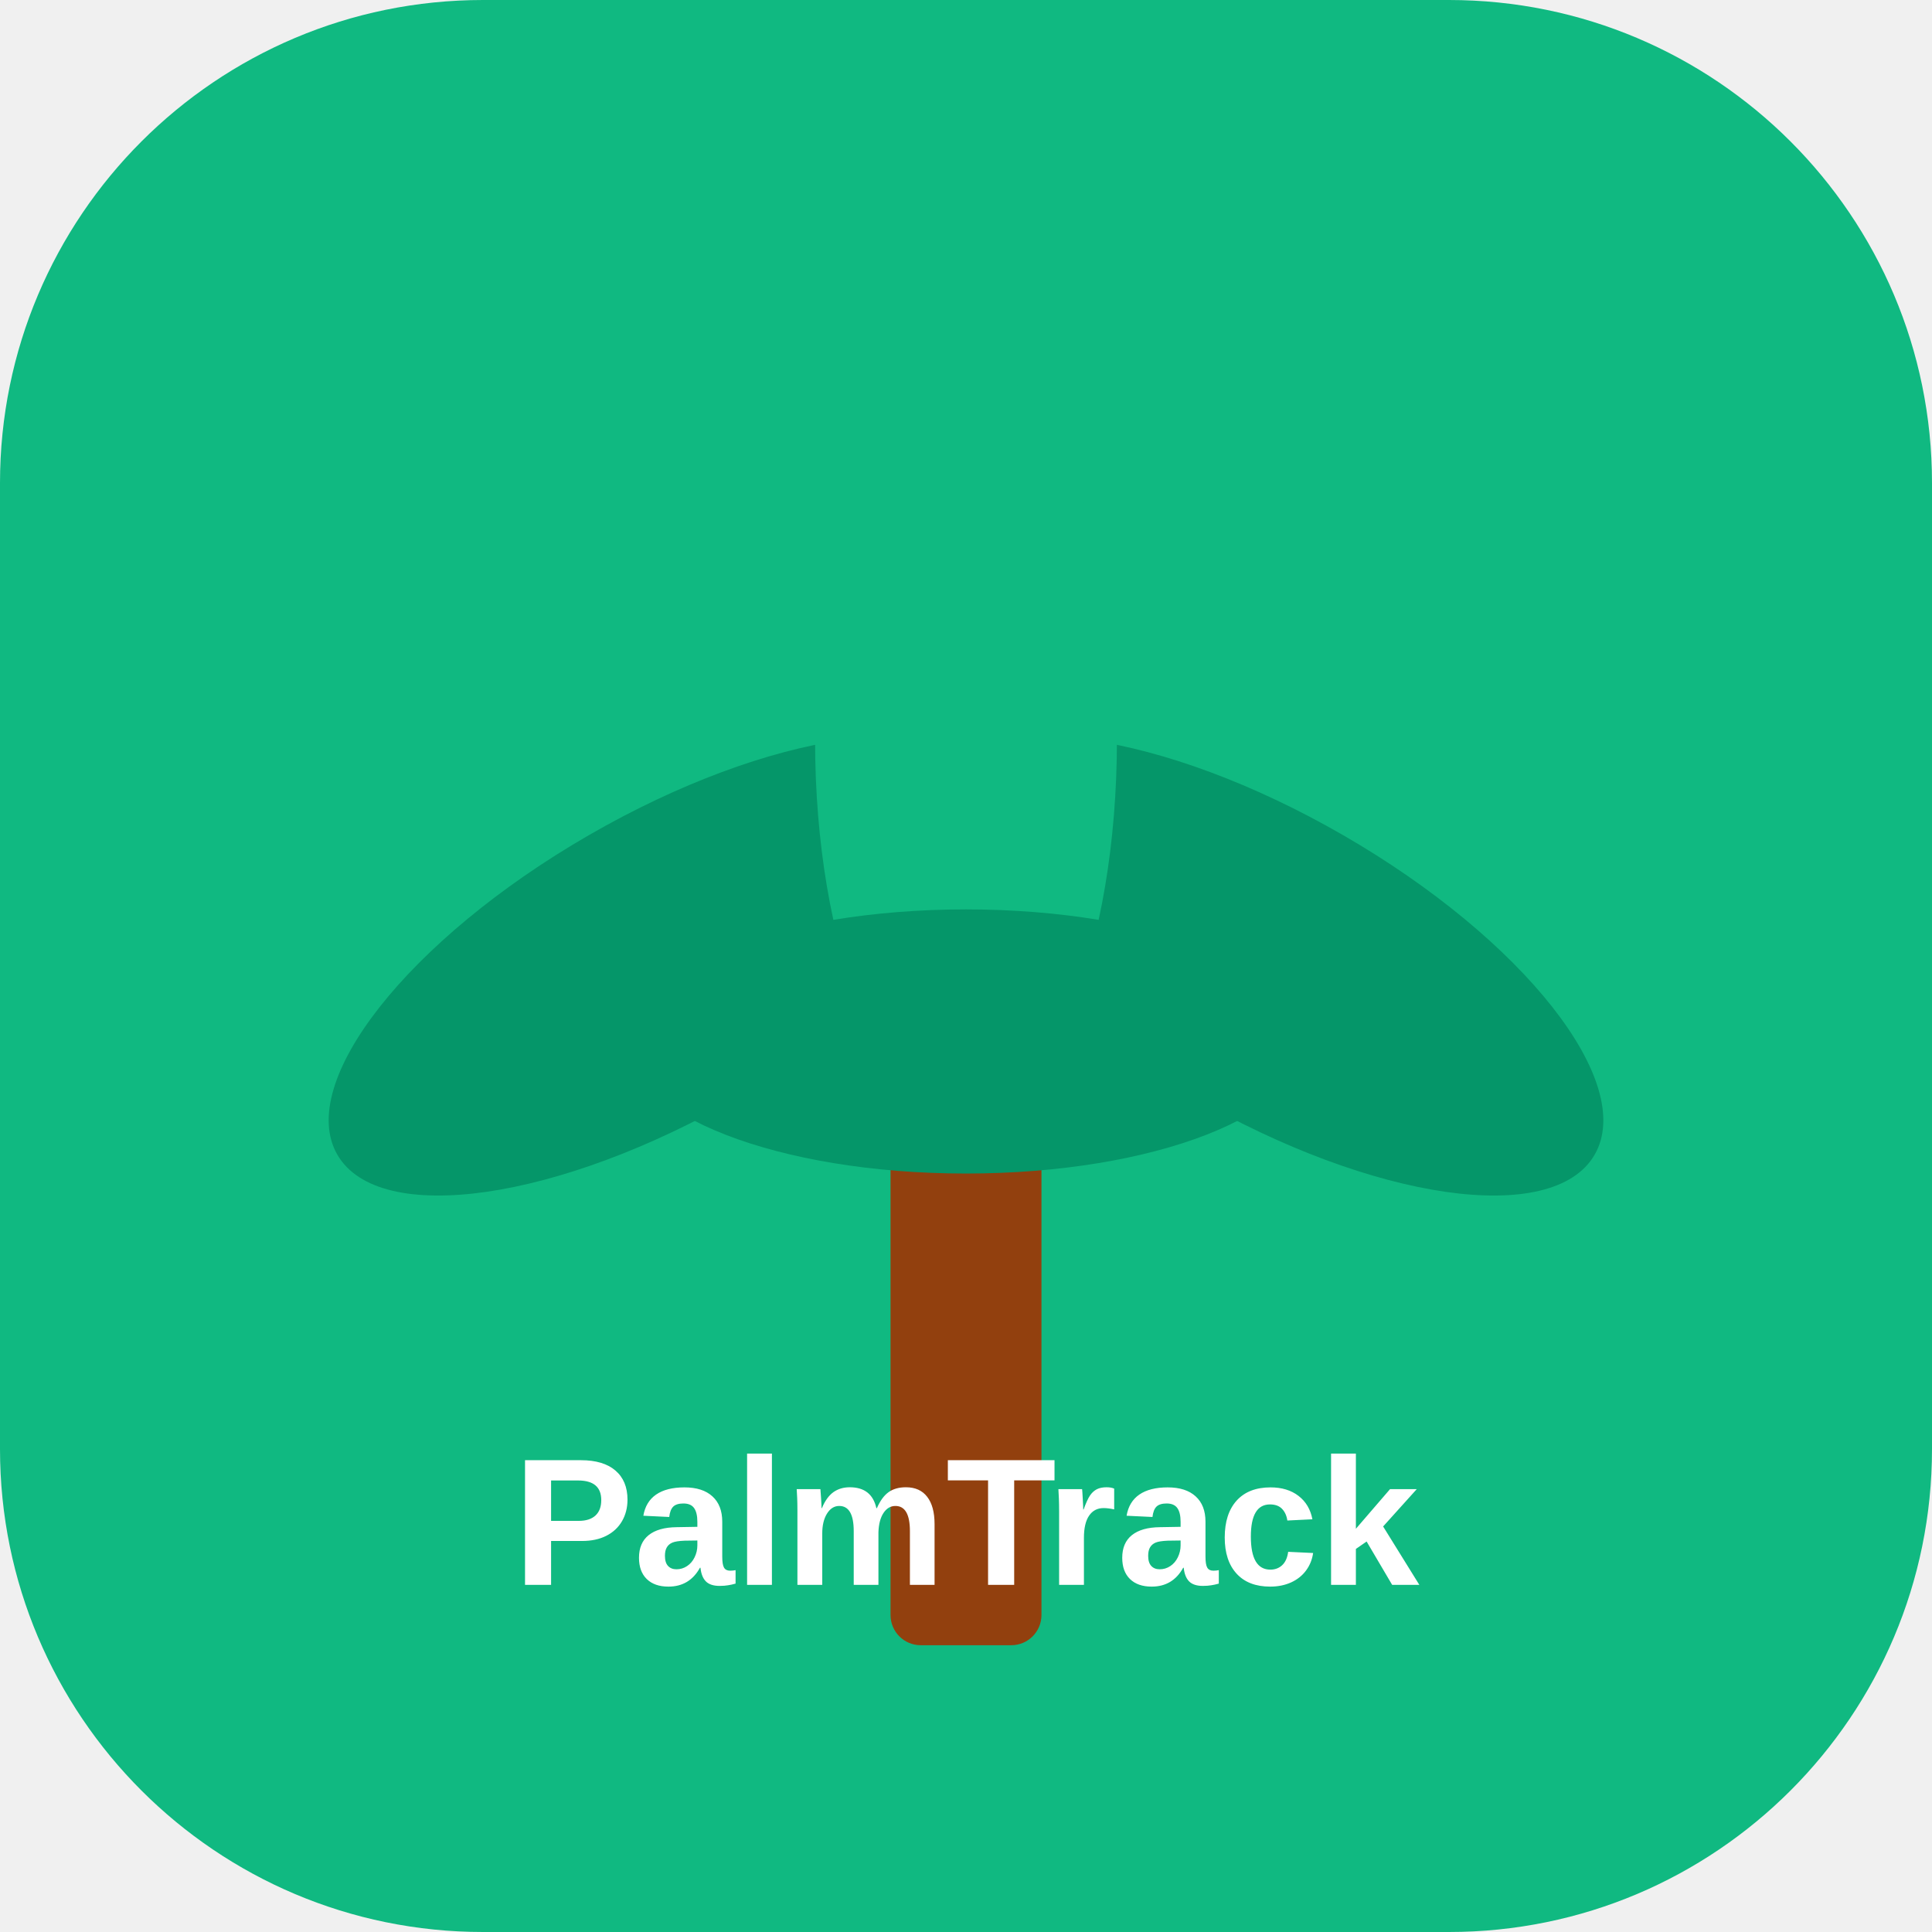
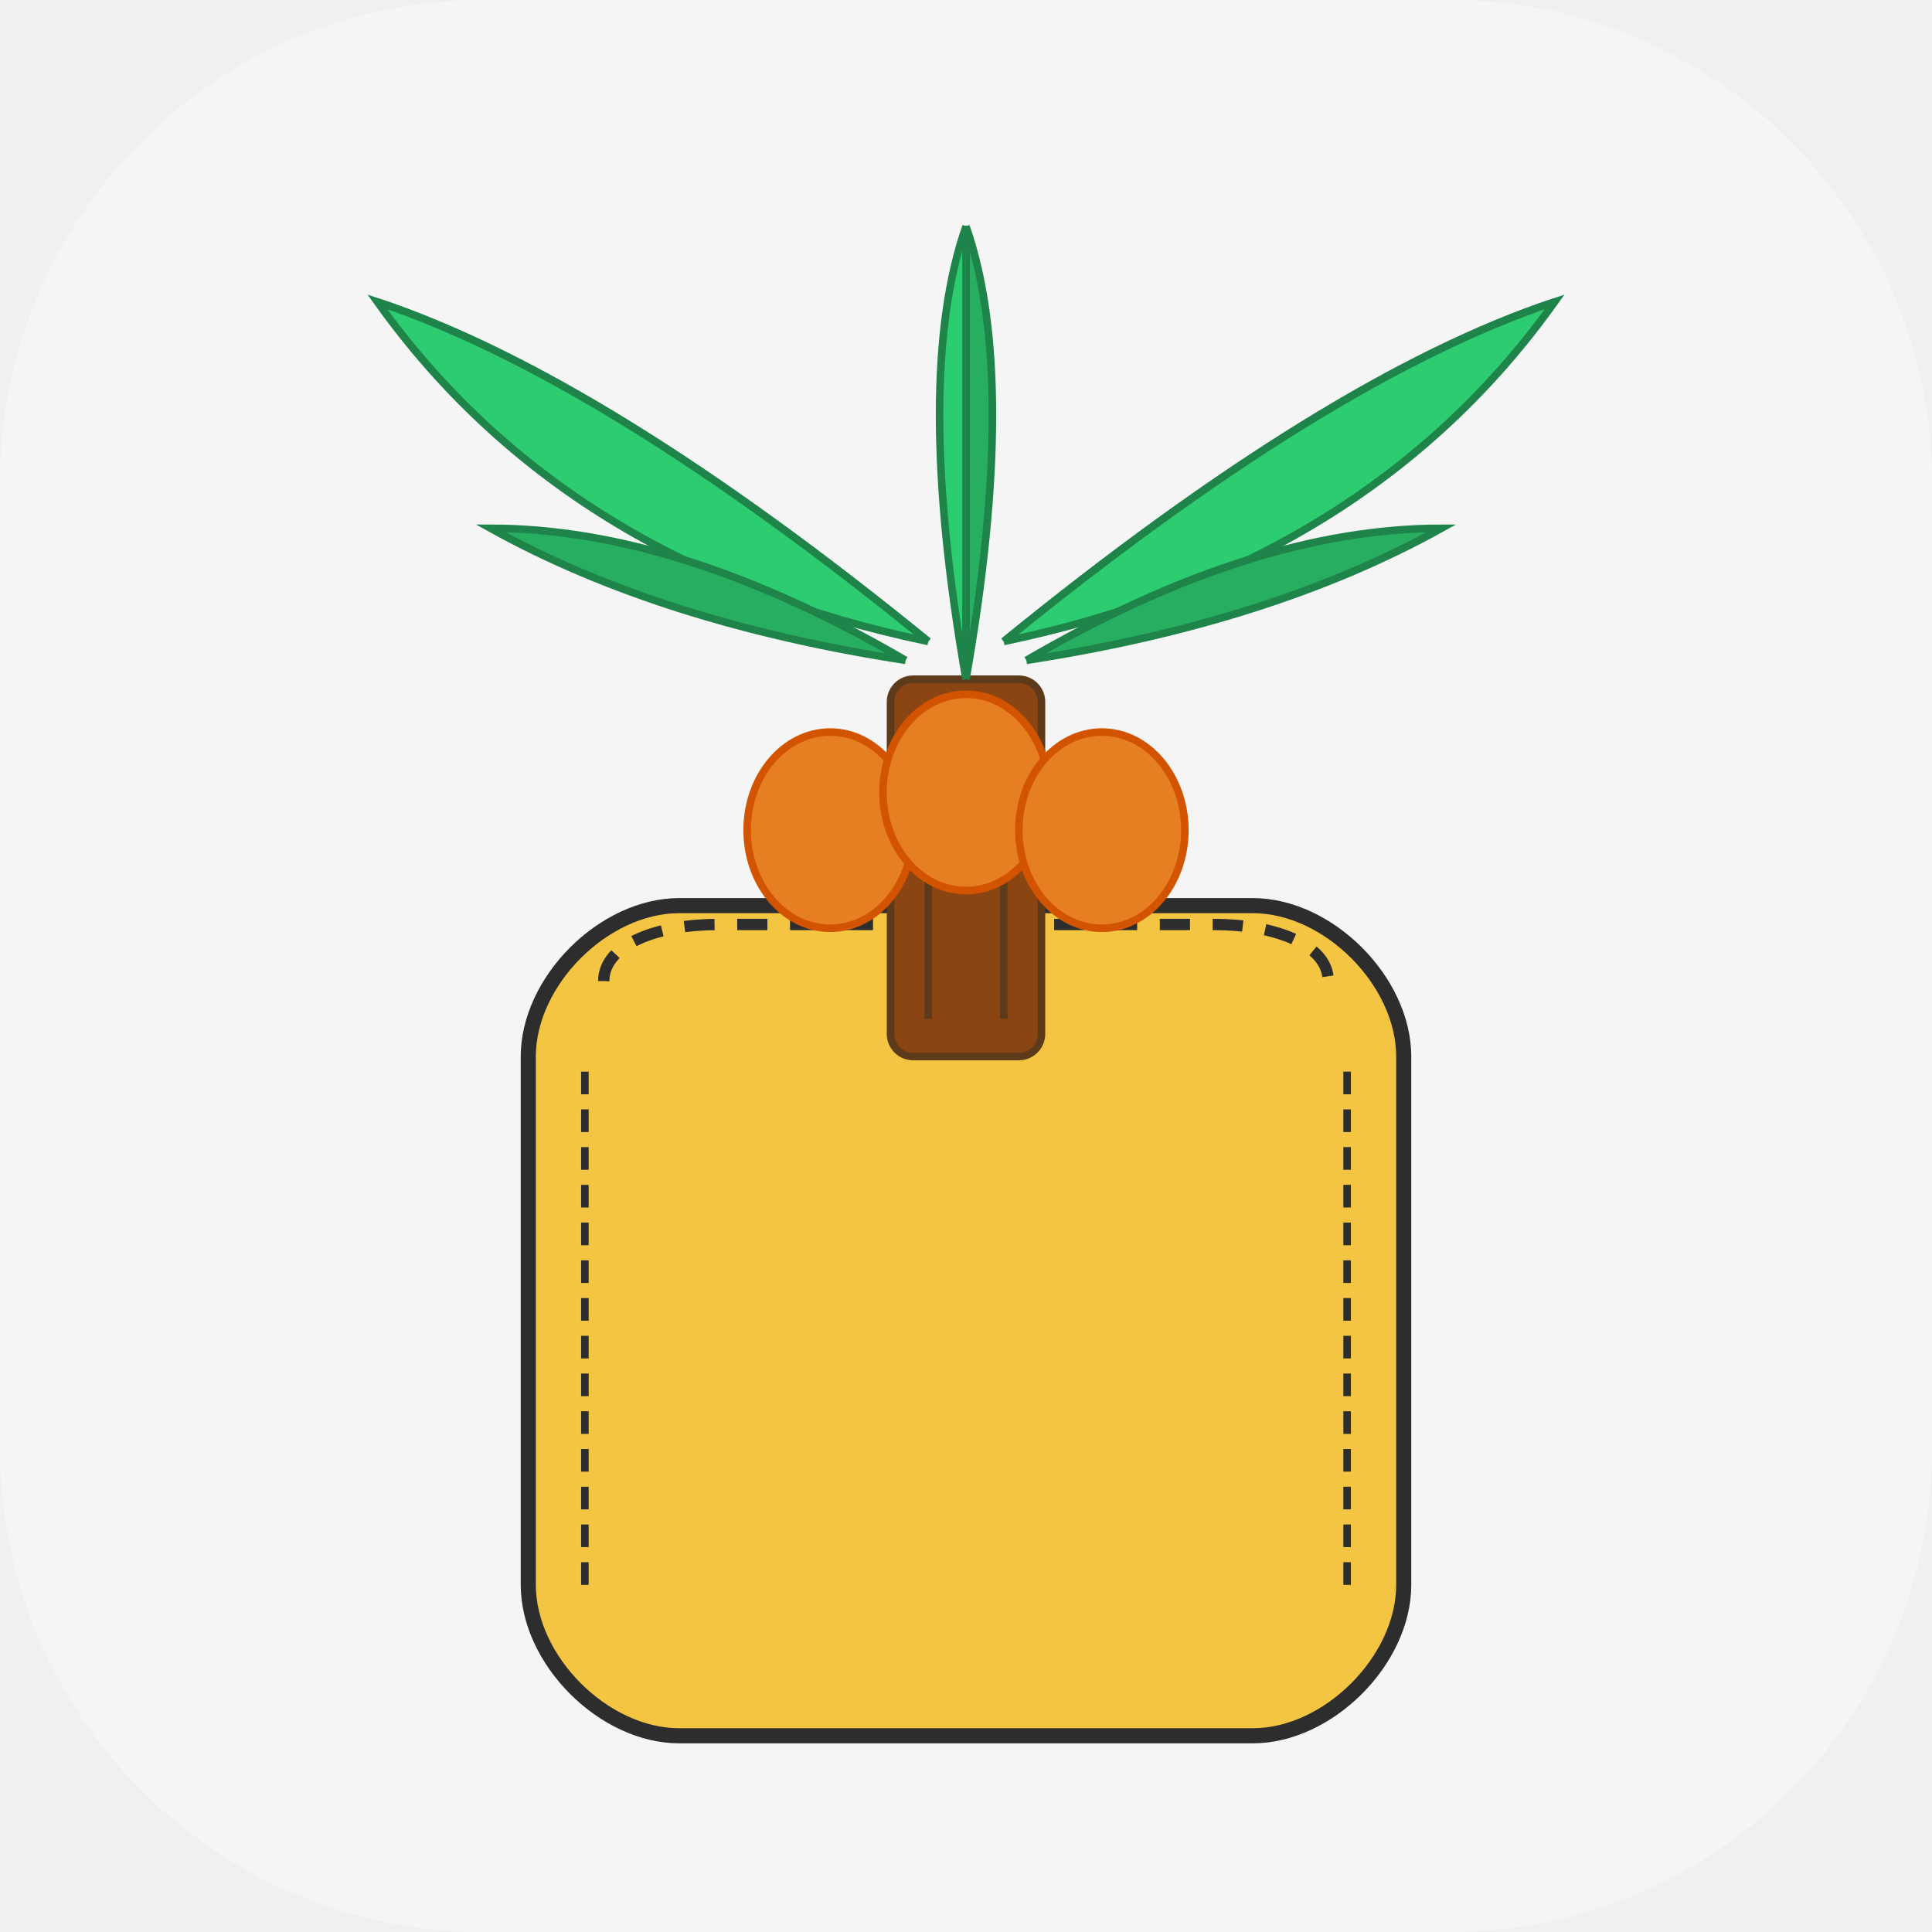
<svg xmlns="http://www.w3.org/2000/svg" width="512" height="512" viewBox="0 0 512 512" fill="none">
-   <rect width="512" height="512" rx="128" fill="#10b981" />
-   <g transform="translate(256, 256)">
-     <rect x="-20" y="40" width="40" height="140" rx="8" fill="#92400e" />
-     <ellipse cx="-80" cy="0" rx="100" ry="40" fill="#059669" transform="rotate(-30 -80 0)" />
-     <ellipse cx="80" cy="0" rx="100" ry="40" fill="#059669" transform="rotate(30 80 0)" />
-     <ellipse cx="0" cy="-60" rx="40" ry="100" fill="#10b981" />
-     <ellipse cx="0" cy="20" rx="90" ry="35" fill="#059669" />
-   </g>
-   <text x="256" y="420" font-family="Arial, sans-serif" font-size="48" font-weight="bold" fill="white" text-anchor="middle">PalmTrack</text>
+   <rect width="512" height="512" rx="128" fill="#f5f5f5" />
+   <path d="M140 280 C140 260, 160 240, 180 240 L332 240 C352 240, 372 260, 372 280 L372 420 C372 440, 352 460, 332 460 L180 460 C160 460, 140 440, 140 420 Z" fill="#f4c542" stroke="#2d2d2d" stroke-width="4" />
+   <path d="M160 260 C160 250, 175 245, 190 245 L322 245 C337 245, 352 250, 352 260" fill="none" stroke="#2d2d2d" stroke-width="3" stroke-dasharray="8 6" />
+   <path d="M155 420 L155 280" fill="none" stroke="#2d2d2d" stroke-width="2" stroke-dasharray="6 4" />
+   <path d="M357 420 L357 280" fill="none" stroke="#2d2d2d" stroke-width="2" stroke-dasharray="6 4" />
+   <rect x="236" y="180" width="40" height="100" rx="6" fill="#8B4513" stroke="#5D3A1A" stroke-width="2" />
+   <line x1="246" y1="190" x2="246" y2="270" stroke="#5D3A1A" stroke-width="2" />
+   <line x1="266" y1="190" x2="266" y2="270" stroke="#5D3A1A" stroke-width="2" />
+   <ellipse cx="220" cy="220" rx="22" ry="26" fill="#e67e22" stroke="#d35400" stroke-width="2" />
+   <ellipse cx="256" cy="210" rx="22" ry="26" fill="#e67e22" stroke="#d35400" stroke-width="2" />
+   <ellipse cx="292" cy="220" rx="22" ry="26" fill="#e67e22" stroke="#d35400" stroke-width="2" />
+   <path d="M256 180 Q256 80, 256 60 Q270 100, 256 180" fill="#27ae60" stroke="#1e8449" stroke-width="2" />
+   <path d="M256 180 Q256 80, 256 60 Q242 100, 256 180" fill="#2ecc71" stroke="#1e8449" stroke-width="2" />
+   <path d="M246 170 Q160 100, 100 80 Q170 130, 246 170" fill="#27ae60" stroke="#1e8449" stroke-width="2" />
+   <path d="M246 170 Q160 100, 100 80 Q150 150, 246 170" fill="#2ecc71" stroke="#1e8449" stroke-width="2" />
+   <path d="M240 175 Q180 140, 130 140 Q175 165, 240 175" fill="#27ae60" stroke="#1e8449" stroke-width="2" />
+   <path d="M266 170 Q352 100, 412 80 Q342 130, 266 170" fill="#27ae60" stroke="#1e8449" stroke-width="2" />
+   <path d="M266 170 Q352 100, 412 80 Q362 150, 266 170" fill="#2ecc71" stroke="#1e8449" stroke-width="2" />
+   <path d="M272 175 Q332 140, 382 140 Q337 165, 272 175" fill="#27ae60" stroke="#1e8449" stroke-width="2" />
</svg>
